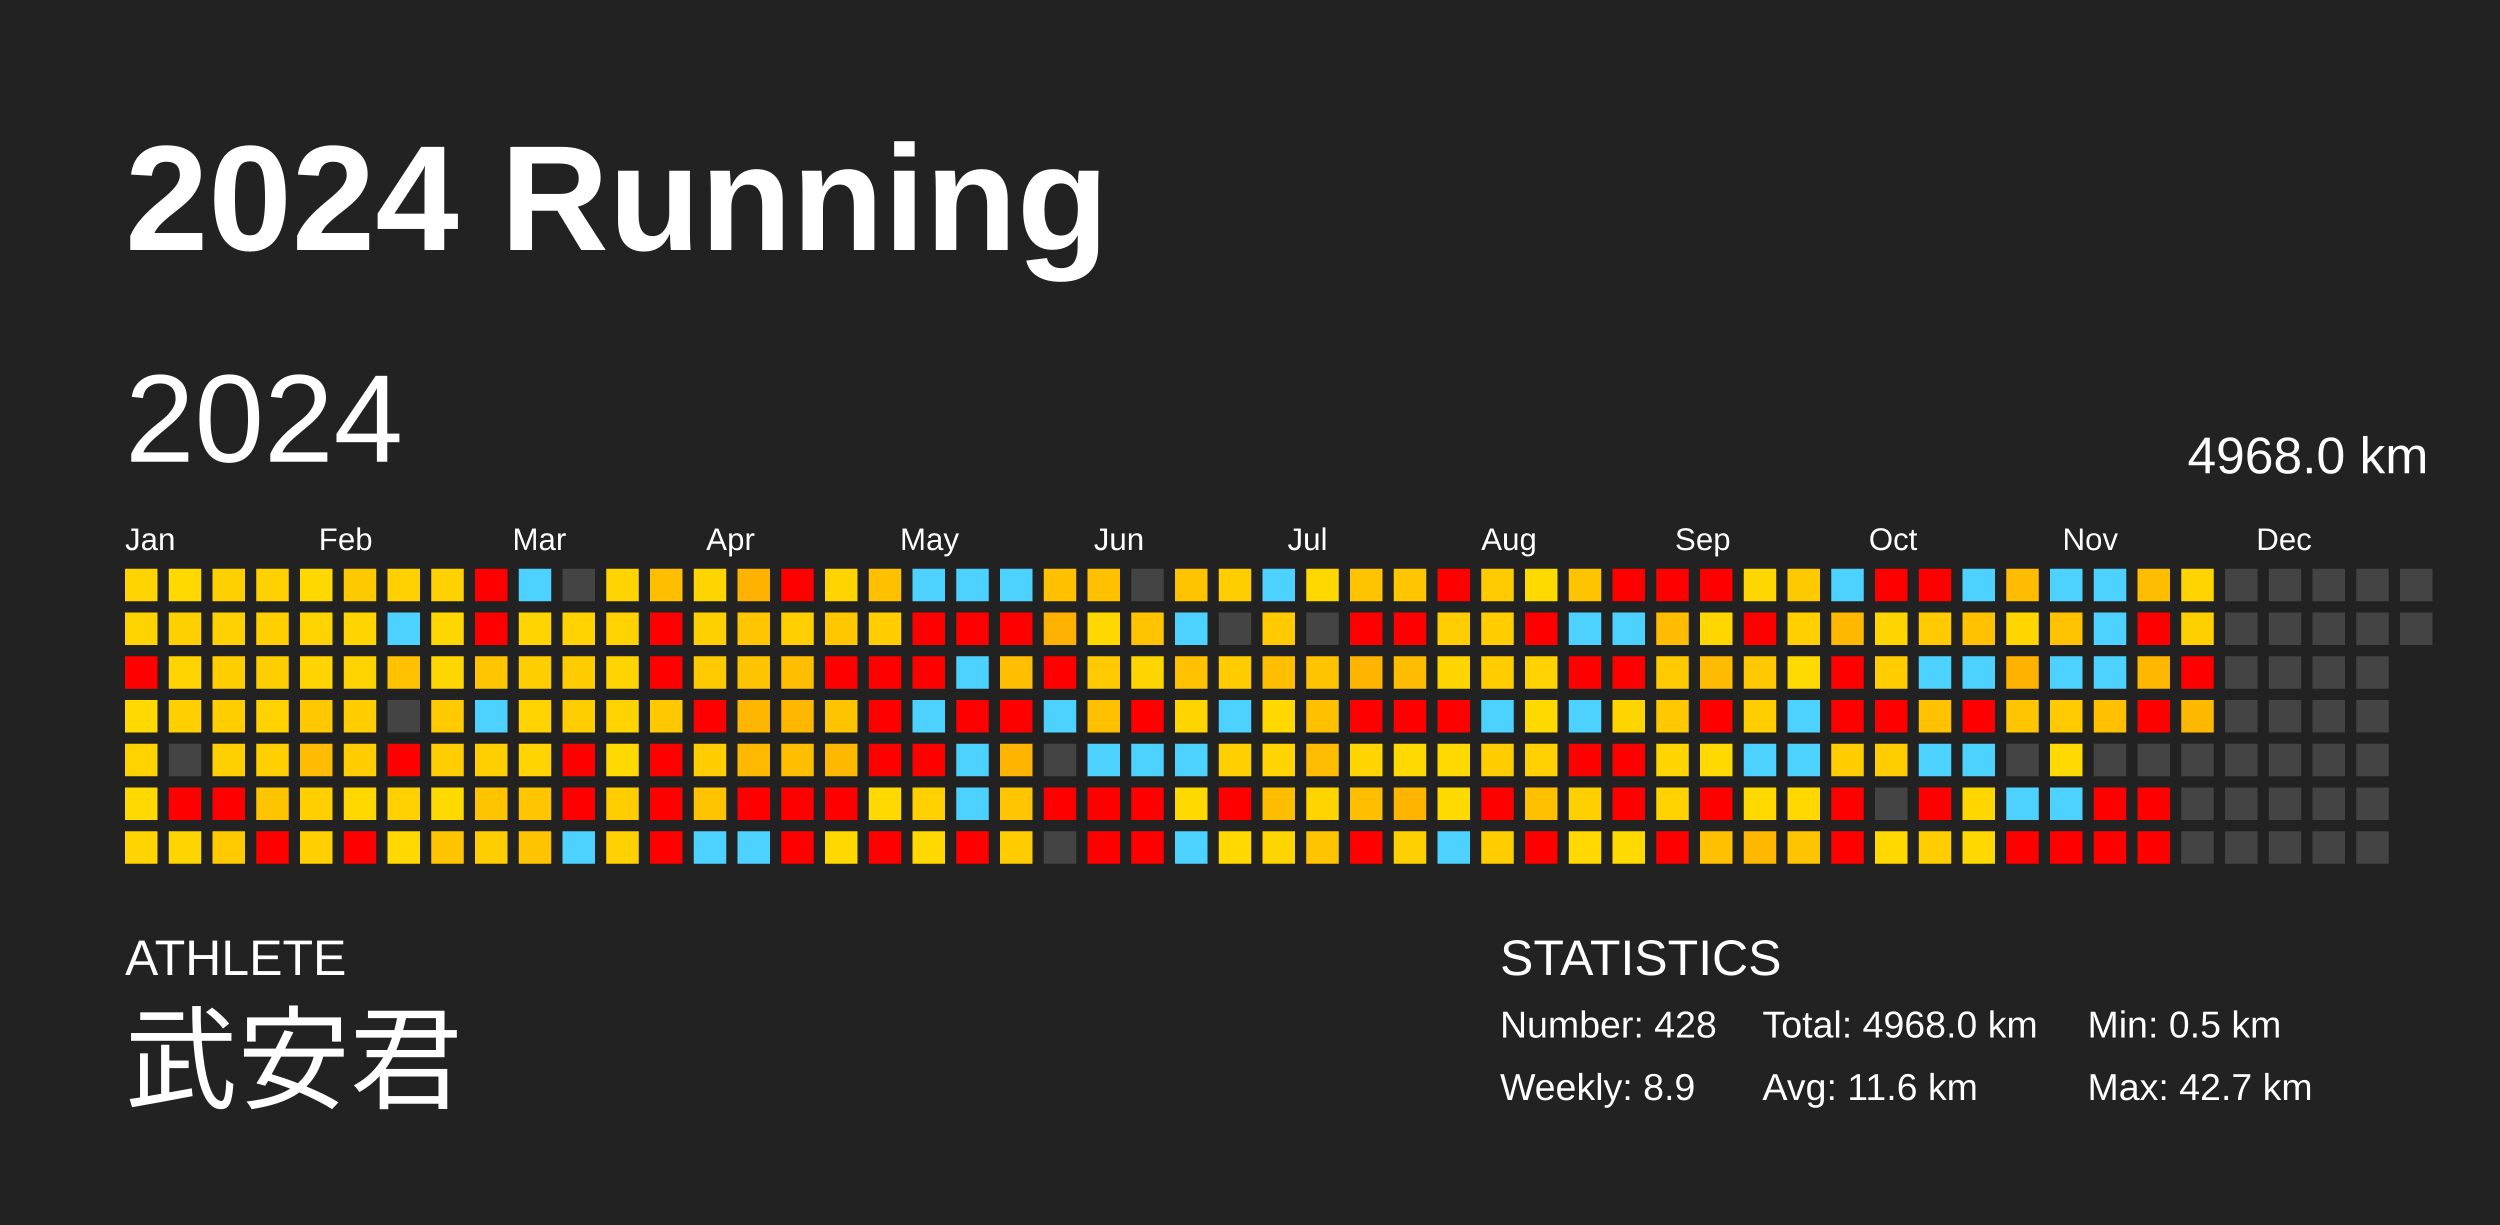
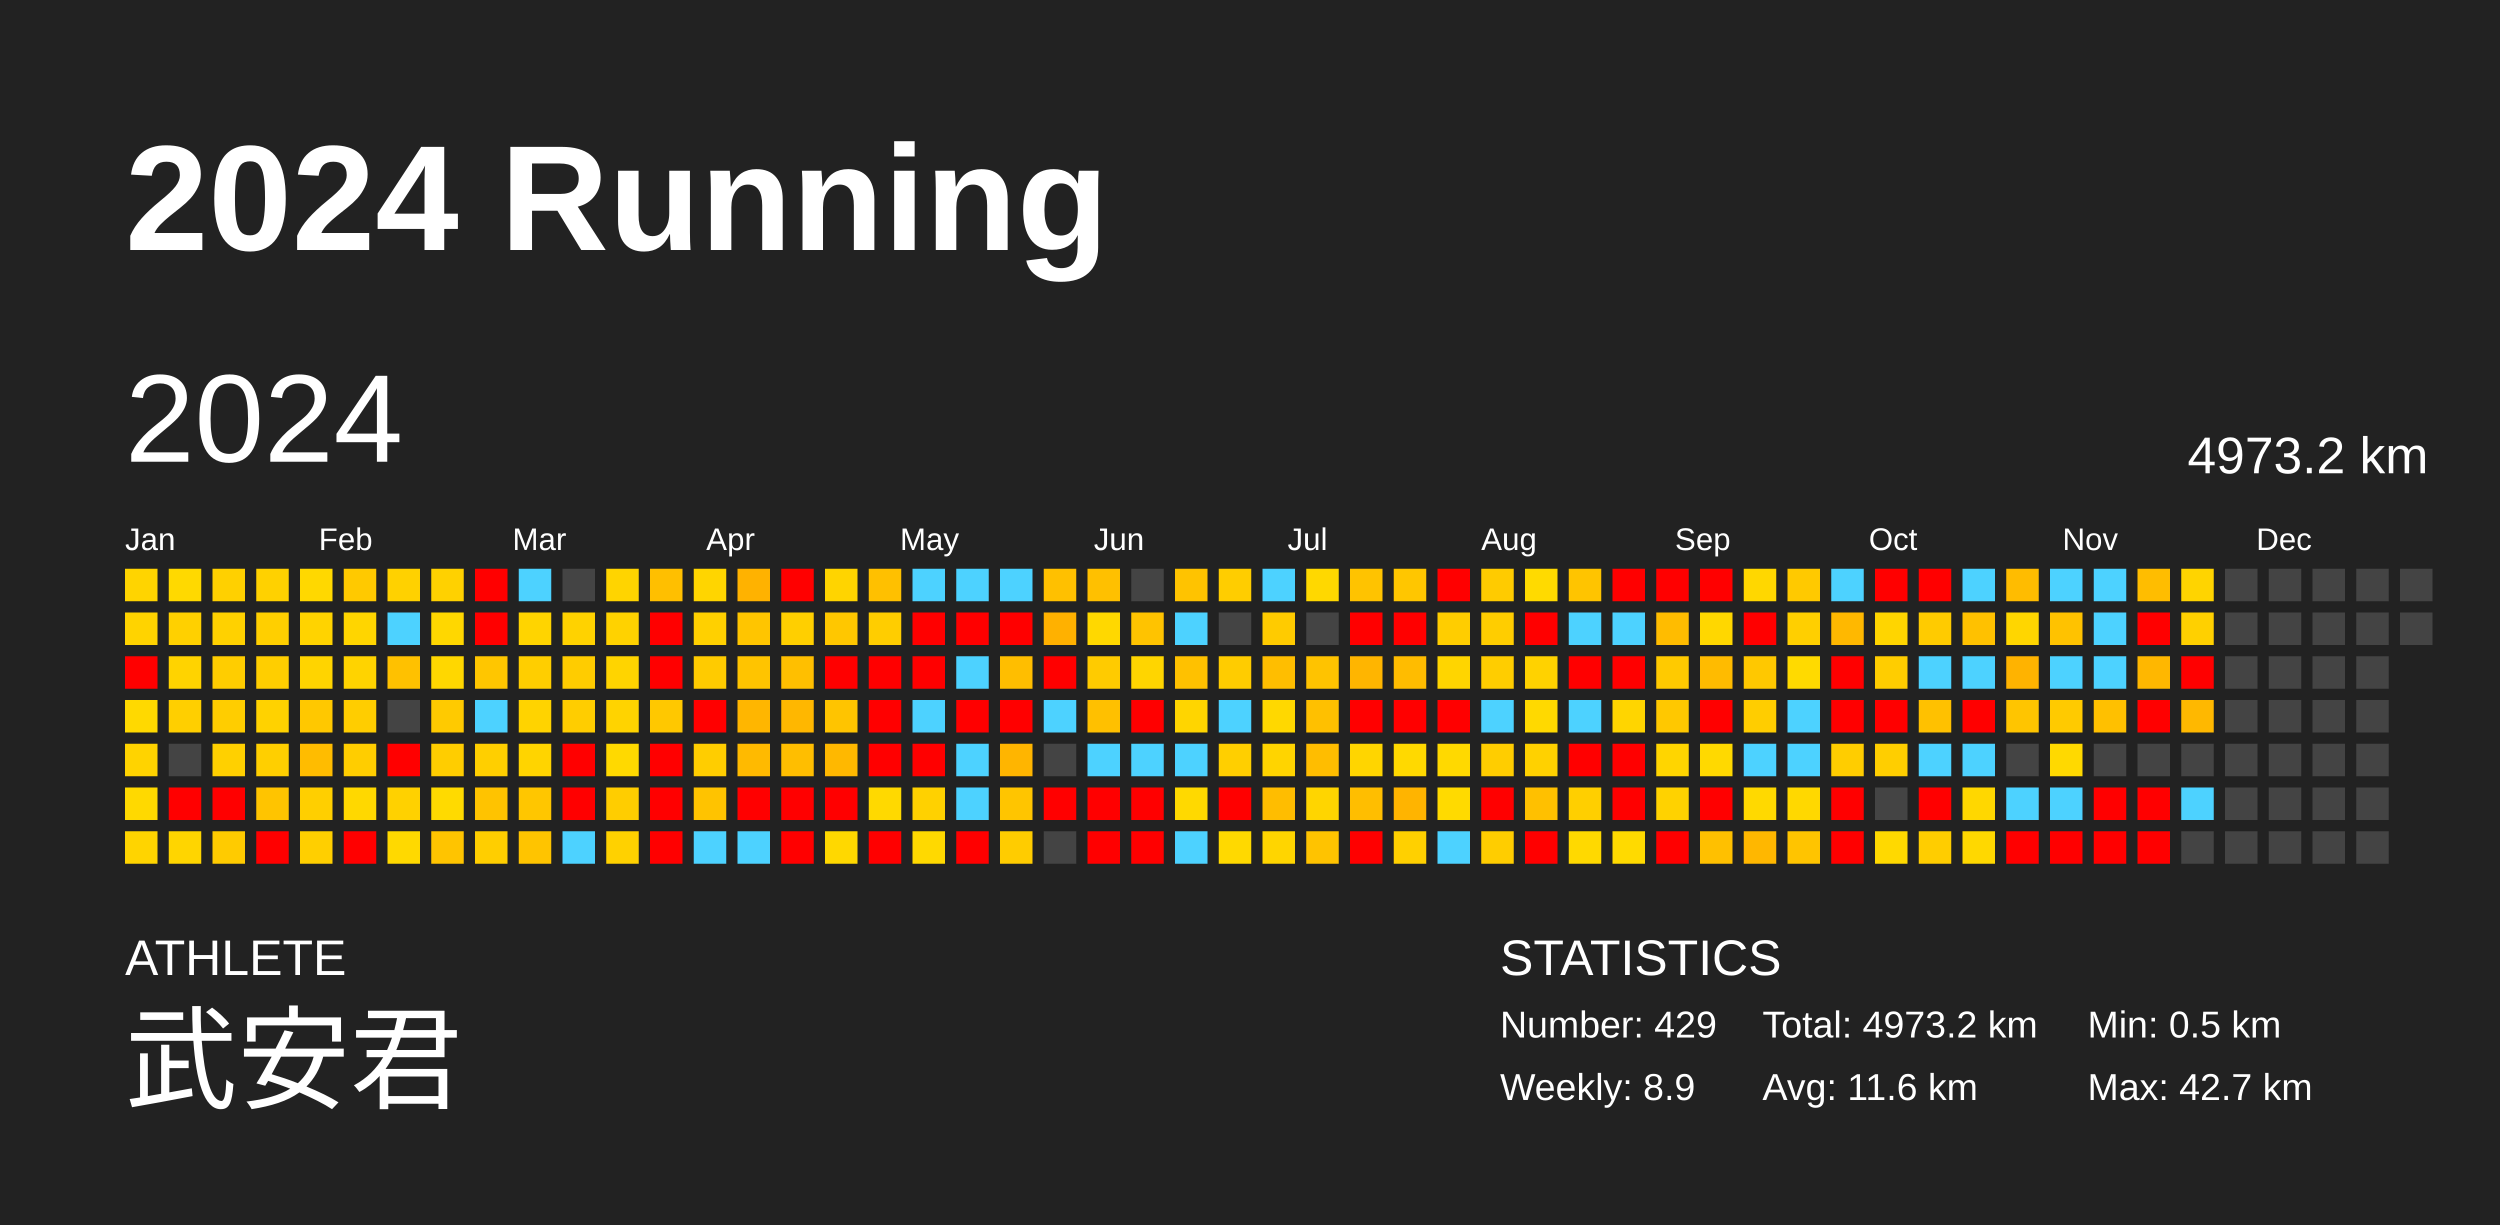
<svg xmlns="http://www.w3.org/2000/svg" baseProfile="full" height="98mm" version="1.1" viewBox="0,0,200,98" width="200mm">
  <defs />
  <rect fill="#222222" height="98" width="200" x="0" y="0" />
  <text fill="#FFFFFF" style="font-size:12px; font-family:Arial; font-weight:bold;" x="10" y="20">2024 Running</text>
  <text fill="#FFFFFF" style="font-size:4px; font-family:Arial" x="10" y="78">ATHLETE</text>
  <text fill="#FFFFFF" style="font-size:9px; font-family:Arial" x="10" y="88">武安君</text>
  <text fill="#FFFFFF" style="font-size:4px; font-family:Arial" x="120" y="78">STATISTICS</text>
-   <text fill="#FFFFFF" style="font-size:3px; font-family:Arial" x="120" y="83">Number: 428</text>
+   <text fill="#FFFFFF" style="font-size:3px; font-family:Arial" x="120" y="83">Number: 429</text>
  <text fill="#FFFFFF" style="font-size:3px; font-family:Arial" x="120" y="88">Weekly: 8.9</text>
-   <text fill="#FFFFFF" style="font-size:3px; font-family:Arial" x="141" y="83">Total: 4968.0 km</text>
+   <text fill="#FFFFFF" style="font-size:3px; font-family:Arial" x="141" y="83">Total: 4973.2 km</text>
  <text fill="#FFFFFF" style="font-size:3px; font-family:Arial" x="141" y="88">Avg: 11.6 km</text>
  <text fill="#FFFFFF" style="font-size:3px; font-family:Arial" x="167" y="83">Min: 0.5 km</text>
  <text fill="#FFFFFF" style="font-size:3px; font-family:Arial" x="167" y="88">Max: 42.7 km</text>
  <text dominant-baseline="hanging" fill="#FFFFFF" style="font-size:10.0px; font-family:Arial;" x="10" y="30">2024</text>
-   <text dominant-baseline="hanging" fill="#FFFFFF" style="font-size:4.125px; font-family:Arial;" x="175" y="35">4968.0 km</text>
+   <text dominant-baseline="hanging" fill="#FFFFFF" style="font-size:4.125px; font-family:Arial;" x="175" y="35">4973.2 km</text>
  <text fill="#FFFFFF" style="font-size:2.5px; font-family:Arial" x="10.0" y="44">Jan</text>
  <text fill="#FFFFFF" style="font-size:2.5px; font-family:Arial" x="25.5" y="44">Feb</text>
  <text fill="#FFFFFF" style="font-size:2.5px; font-family:Arial" x="41.0" y="44">Mar</text>
  <text fill="#FFFFFF" style="font-size:2.5px; font-family:Arial" x="56.5" y="44">Apr</text>
  <text fill="#FFFFFF" style="font-size:2.5px; font-family:Arial" x="72.0" y="44">May</text>
  <text fill="#FFFFFF" style="font-size:2.5px; font-family:Arial" x="87.5" y="44">Jun</text>
  <text fill="#FFFFFF" style="font-size:2.5px; font-family:Arial" x="103.0" y="44">Jul</text>
  <text fill="#FFFFFF" style="font-size:2.5px; font-family:Arial" x="118.5" y="44">Aug</text>
  <text fill="#FFFFFF" style="font-size:2.5px; font-family:Arial" x="134.0" y="44">Sep</text>
  <text fill="#FFFFFF" style="font-size:2.5px; font-family:Arial" x="149.5" y="44">Oct</text>
  <text fill="#FFFFFF" style="font-size:2.5px; font-family:Arial" x="165.0" y="44">Nov</text>
  <text fill="#FFFFFF" style="font-size:2.5px; font-family:Arial" x="180.5" y="44">Dec</text>
  <rect fill="#ffd400" height="2.6" width="2.6" x="10.0" y="45.5" />
  <rect fill="#ffd300" height="2.6" width="2.6" x="10.0" y="49.0" />
  <rect fill="red" height="2.6" width="2.6" x="10.0" y="52.5" />
  <rect fill="#ffd900" height="2.6" width="2.6" x="10.0" y="56.0" />
  <rect fill="#ffd300" height="2.6" width="2.6" x="10.0" y="59.5" />
  <rect fill="#ffd900" height="2.6" width="2.6" x="10.0" y="63.0" />
  <rect fill="#ffd400" height="2.6" width="2.6" x="10.0" y="66.5" />
  <rect fill="#ffd900" height="2.6" width="2.6" x="13.5" y="45.5" />
  <rect fill="#ffd000" height="2.6" width="2.6" x="13.5" y="49.0" />
  <rect fill="#ffd300" height="2.6" width="2.6" x="13.5" y="52.5" />
  <rect fill="#ffcf00" height="2.6" width="2.6" x="13.5" y="56.0" />
  <rect fill="#444444" height="2.6" width="2.6" x="13.5" y="59.5" />
  <rect fill="red" height="2.6" width="2.6" x="13.5" y="63.0" />
  <rect fill="#ffd500" height="2.6" width="2.6" x="13.5" y="66.5" />
  <rect fill="#ffd000" height="2.6" width="2.6" x="17.0" y="45.5" />
  <rect fill="#ffd100" height="2.6" width="2.6" x="17.0" y="49.0" />
  <rect fill="#ffcd00" height="2.6" width="2.6" x="17.0" y="52.5" />
  <rect fill="#ffcd00" height="2.6" width="2.6" x="17.0" y="56.0" />
  <rect fill="#ffd000" height="2.6" width="2.6" x="17.0" y="59.5" />
  <rect fill="red" height="2.6" width="2.6" x="17.0" y="63.0" />
  <rect fill="#ffcb00" height="2.6" width="2.6" x="17.0" y="66.5" />
  <rect fill="#ffd100" height="2.6" width="2.6" x="20.5" y="45.5" />
  <rect fill="#ffcf00" height="2.6" width="2.6" x="20.5" y="49.0" />
  <rect fill="#ffce00" height="2.6" width="2.6" x="20.5" y="52.5" />
  <rect fill="#ffd200" height="2.6" width="2.6" x="20.5" y="56.0" />
  <rect fill="#ffcf00" height="2.6" width="2.6" x="20.5" y="59.5" />
  <rect fill="#ffc400" height="2.6" width="2.6" x="20.5" y="63.0" />
  <rect fill="red" height="2.6" width="2.6" x="20.5" y="66.5" />
  <rect fill="#ffd800" height="2.6" width="2.6" x="24.0" y="45.5" />
  <rect fill="#ffd300" height="2.6" width="2.6" x="24.0" y="49.0" />
  <rect fill="#ffd400" height="2.6" width="2.6" x="24.0" y="52.5" />
  <rect fill="#ffc800" height="2.6" width="2.6" x="24.0" y="56.0" />
  <rect fill="#ffbc00" height="2.6" width="2.6" x="24.0" y="59.5" />
  <rect fill="#ffcf00" height="2.6" width="2.6" x="24.0" y="63.0" />
  <rect fill="#ffcf00" height="2.6" width="2.6" x="24.0" y="66.5" />
  <rect fill="#ffc900" height="2.6" width="2.6" x="27.5" y="45.5" />
  <rect fill="#ffd500" height="2.6" width="2.6" x="27.5" y="49.0" />
  <rect fill="#ffd300" height="2.6" width="2.6" x="27.5" y="52.5" />
  <rect fill="#ffcd00" height="2.6" width="2.6" x="27.5" y="56.0" />
  <rect fill="#ffcd00" height="2.6" width="2.6" x="27.5" y="59.5" />
  <rect fill="#ffd800" height="2.6" width="2.6" x="27.5" y="63.0" />
  <rect fill="red" height="2.6" width="2.6" x="27.5" y="66.5" />
  <rect fill="#ffd100" height="2.6" width="2.6" x="31.0" y="45.5" />
  <rect fill="#4dd2ff" height="2.6" width="2.6" x="31.0" y="49.0" />
  <rect fill="#ffc100" height="2.6" width="2.6" x="31.0" y="52.5" />
  <rect fill="#444444" height="2.6" width="2.6" x="31.0" y="56.0" />
  <rect fill="red" height="2.6" width="2.6" x="31.0" y="59.5" />
  <rect fill="#ffd100" height="2.6" width="2.6" x="31.0" y="63.0" />
  <rect fill="#ffd900" height="2.6" width="2.6" x="31.0" y="66.5" />
  <rect fill="#ffd100" height="2.6" width="2.6" x="34.5" y="45.5" />
  <rect fill="#ffd700" height="2.6" width="2.6" x="34.5" y="49.0" />
  <rect fill="#ffd700" height="2.6" width="2.6" x="34.5" y="52.5" />
  <rect fill="#ffca00" height="2.6" width="2.6" x="34.5" y="56.0" />
  <rect fill="#ffcd00" height="2.6" width="2.6" x="34.5" y="59.5" />
  <rect fill="#ffda00" height="2.6" width="2.6" x="34.5" y="63.0" />
  <rect fill="#ffc400" height="2.6" width="2.6" x="34.5" y="66.5" />
  <rect fill="red" height="2.6" width="2.6" x="38.0" y="45.5" />
  <rect fill="red" height="2.6" width="2.6" x="38.0" y="49.0" />
  <rect fill="#ffc600" height="2.6" width="2.6" x="38.0" y="52.5" />
  <rect fill="#4dd2ff" height="2.6" width="2.6" x="38.0" y="56.0" />
  <rect fill="#ffcf00" height="2.6" width="2.6" x="38.0" y="59.5" />
  <rect fill="#ffc300" height="2.6" width="2.6" x="38.0" y="63.0" />
  <rect fill="#ffce00" height="2.6" width="2.6" x="38.0" y="66.5" />
  <rect fill="#4dd2ff" height="2.6" width="2.6" x="41.5" y="45.5" />
  <rect fill="#ffd400" height="2.6" width="2.6" x="41.5" y="49.0" />
  <rect fill="#ffce00" height="2.6" width="2.6" x="41.5" y="52.5" />
  <rect fill="#ffd300" height="2.6" width="2.6" x="41.5" y="56.0" />
  <rect fill="#ffd400" height="2.6" width="2.6" x="41.5" y="59.5" />
  <rect fill="#ffc600" height="2.6" width="2.6" x="41.5" y="63.0" />
  <rect fill="#ffc400" height="2.6" width="2.6" x="41.5" y="66.5" />
  <rect fill="#444444" height="2.6" width="2.6" x="45.0" y="45.5" />
  <rect fill="#ffd200" height="2.6" width="2.6" x="45.0" y="49.0" />
  <rect fill="#ffcc00" height="2.6" width="2.6" x="45.0" y="52.5" />
  <rect fill="#ffcd00" height="2.6" width="2.6" x="45.0" y="56.0" />
  <rect fill="red" height="2.6" width="2.6" x="45.0" y="59.5" />
  <rect fill="red" height="2.6" width="2.6" x="45.0" y="63.0" />
  <rect fill="#4dd2ff" height="2.6" width="2.6" x="45.0" y="66.5" />
  <rect fill="#ffd400" height="2.6" width="2.6" x="48.5" y="45.5" />
  <rect fill="#ffd200" height="2.6" width="2.6" x="48.5" y="49.0" />
  <rect fill="#ffd400" height="2.6" width="2.6" x="48.5" y="52.5" />
  <rect fill="#ffd300" height="2.6" width="2.6" x="48.5" y="56.0" />
  <rect fill="#ffd900" height="2.6" width="2.6" x="48.5" y="59.5" />
  <rect fill="#ffcd00" height="2.6" width="2.6" x="48.5" y="63.0" />
  <rect fill="#ffd100" height="2.6" width="2.6" x="48.5" y="66.5" />
  <rect fill="#ffbf00" height="2.6" width="2.6" x="52.0" y="45.5" />
  <rect fill="red" height="2.6" width="2.6" x="52.0" y="49.0" />
  <rect fill="red" height="2.6" width="2.6" x="52.0" y="52.5" />
  <rect fill="#ffc800" height="2.6" width="2.6" x="52.0" y="56.0" />
  <rect fill="red" height="2.6" width="2.6" x="52.0" y="59.5" />
  <rect fill="red" height="2.6" width="2.6" x="52.0" y="63.0" />
  <rect fill="red" height="2.6" width="2.6" x="52.0" y="66.5" />
  <rect fill="#ffd500" height="2.6" width="2.6" x="55.5" y="45.5" />
  <rect fill="#ffd000" height="2.6" width="2.6" x="55.5" y="49.0" />
  <rect fill="#ffcb00" height="2.6" width="2.6" x="55.5" y="52.5" />
  <rect fill="red" height="2.6" width="2.6" x="55.5" y="56.0" />
  <rect fill="#ffcd00" height="2.6" width="2.6" x="55.5" y="59.5" />
  <rect fill="#ffc300" height="2.6" width="2.6" x="55.5" y="63.0" />
  <rect fill="#4dd2ff" height="2.6" width="2.6" x="55.5" y="66.5" />
  <rect fill="#ffb200" height="2.6" width="2.6" x="59.0" y="45.5" />
  <rect fill="#ffc500" height="2.6" width="2.6" x="59.0" y="49.0" />
  <rect fill="#ffc400" height="2.6" width="2.6" x="59.0" y="52.5" />
  <rect fill="#ffb600" height="2.6" width="2.6" x="59.0" y="56.0" />
  <rect fill="#ffba00" height="2.6" width="2.6" x="59.0" y="59.5" />
  <rect fill="red" height="2.6" width="2.6" x="59.0" y="63.0" />
  <rect fill="#4dd2ff" height="2.6" width="2.6" x="59.0" y="66.5" />
  <rect fill="red" height="2.6" width="2.6" x="62.5" y="45.5" />
  <rect fill="#ffcf00" height="2.6" width="2.6" x="62.5" y="49.0" />
  <rect fill="#ffbf00" height="2.6" width="2.6" x="62.5" y="52.5" />
  <rect fill="#ffb700" height="2.6" width="2.6" x="62.5" y="56.0" />
  <rect fill="#ffbe00" height="2.6" width="2.6" x="62.5" y="59.5" />
  <rect fill="red" height="2.6" width="2.6" x="62.5" y="63.0" />
  <rect fill="red" height="2.6" width="2.6" x="62.5" y="66.5" />
  <rect fill="#ffd400" height="2.6" width="2.6" x="66.0" y="45.5" />
  <rect fill="#ffc700" height="2.6" width="2.6" x="66.0" y="49.0" />
  <rect fill="red" height="2.6" width="2.6" x="66.0" y="52.5" />
  <rect fill="#ffc400" height="2.6" width="2.6" x="66.0" y="56.0" />
  <rect fill="#ffb800" height="2.6" width="2.6" x="66.0" y="59.5" />
  <rect fill="red" height="2.6" width="2.6" x="66.0" y="63.0" />
  <rect fill="#ffd800" height="2.6" width="2.6" x="66.0" y="66.5" />
  <rect fill="#ffc000" height="2.6" width="2.6" x="69.5" y="45.5" />
  <rect fill="#ffcd00" height="2.6" width="2.6" x="69.5" y="49.0" />
  <rect fill="red" height="2.6" width="2.6" x="69.5" y="52.5" />
  <rect fill="red" height="2.6" width="2.6" x="69.5" y="56.0" />
  <rect fill="red" height="2.6" width="2.6" x="69.5" y="59.5" />
  <rect fill="#ffd900" height="2.6" width="2.6" x="69.5" y="63.0" />
  <rect fill="red" height="2.6" width="2.6" x="69.5" y="66.5" />
  <rect fill="#4dd2ff" height="2.6" width="2.6" x="73.0" y="45.5" />
  <rect fill="red" height="2.6" width="2.6" x="73.0" y="49.0" />
  <rect fill="red" height="2.6" width="2.6" x="73.0" y="52.5" />
  <rect fill="#4dd2ff" height="2.6" width="2.6" x="73.0" y="56.0" />
  <rect fill="red" height="2.6" width="2.6" x="73.0" y="59.5" />
  <rect fill="#ffd100" height="2.6" width="2.6" x="73.0" y="63.0" />
  <rect fill="#ffd900" height="2.6" width="2.6" x="73.0" y="66.5" />
  <rect fill="#4dd2ff" height="2.6" width="2.6" x="76.5" y="45.5" />
  <rect fill="red" height="2.6" width="2.6" x="76.5" y="49.0" />
  <rect fill="#4dd2ff" height="2.6" width="2.6" x="76.5" y="52.5" />
  <rect fill="red" height="2.6" width="2.6" x="76.5" y="56.0" />
  <rect fill="#4dd2ff" height="2.6" width="2.6" x="76.5" y="59.5" />
  <rect fill="#4dd2ff" height="2.6" width="2.6" x="76.5" y="63.0" />
  <rect fill="red" height="2.6" width="2.6" x="76.5" y="66.5" />
  <rect fill="#4dd2ff" height="2.6" width="2.6" x="80.0" y="45.5" />
  <rect fill="red" height="2.6" width="2.6" x="80.0" y="49.0" />
  <rect fill="#ffbe00" height="2.6" width="2.6" x="80.0" y="52.5" />
  <rect fill="red" height="2.6" width="2.6" x="80.0" y="56.0" />
  <rect fill="#ffb500" height="2.6" width="2.6" x="80.0" y="59.5" />
  <rect fill="#ffc500" height="2.6" width="2.6" x="80.0" y="63.0" />
  <rect fill="#ffcc00" height="2.6" width="2.6" x="80.0" y="66.5" />
  <rect fill="#ffc000" height="2.6" width="2.6" x="83.5" y="45.5" />
  <rect fill="#ffb100" height="2.6" width="2.6" x="83.5" y="49.0" />
  <rect fill="red" height="2.6" width="2.6" x="83.5" y="52.5" />
  <rect fill="#4dd2ff" height="2.6" width="2.6" x="83.5" y="56.0" />
  <rect fill="#444444" height="2.6" width="2.6" x="83.5" y="59.5" />
  <rect fill="red" height="2.6" width="2.6" x="83.5" y="63.0" />
  <rect fill="#444444" height="2.6" width="2.6" x="83.5" y="66.5" />
  <rect fill="#ffc000" height="2.6" width="2.6" x="87.0" y="45.5" />
  <rect fill="#ffd800" height="2.6" width="2.6" x="87.0" y="49.0" />
  <rect fill="#ffcb00" height="2.6" width="2.6" x="87.0" y="52.5" />
  <rect fill="#ffc000" height="2.6" width="2.6" x="87.0" y="56.0" />
  <rect fill="#4dd2ff" height="2.6" width="2.6" x="87.0" y="59.5" />
  <rect fill="red" height="2.6" width="2.6" x="87.0" y="63.0" />
  <rect fill="red" height="2.6" width="2.6" x="87.0" y="66.5" />
  <rect fill="#444444" height="2.6" width="2.6" x="90.5" y="45.5" />
  <rect fill="#ffc300" height="2.6" width="2.6" x="90.5" y="49.0" />
  <rect fill="#ffd500" height="2.6" width="2.6" x="90.5" y="52.5" />
  <rect fill="red" height="2.6" width="2.6" x="90.5" y="56.0" />
  <rect fill="#4dd2ff" height="2.6" width="2.6" x="90.5" y="59.5" />
  <rect fill="red" height="2.6" width="2.6" x="90.5" y="63.0" />
  <rect fill="red" height="2.6" width="2.6" x="90.5" y="66.5" />
  <rect fill="#ffc300" height="2.6" width="2.6" x="94.0" y="45.5" />
  <rect fill="#4dd2ff" height="2.6" width="2.6" x="94.0" y="49.0" />
  <rect fill="#ffc100" height="2.6" width="2.6" x="94.0" y="52.5" />
  <rect fill="#ffd500" height="2.6" width="2.6" x="94.0" y="56.0" />
  <rect fill="#4dd2ff" height="2.6" width="2.6" x="94.0" y="59.5" />
  <rect fill="#ffd900" height="2.6" width="2.6" x="94.0" y="63.0" />
  <rect fill="#4dd2ff" height="2.6" width="2.6" x="94.0" y="66.5" />
  <rect fill="#ffcd00" height="2.6" width="2.6" x="97.5" y="45.5" />
  <rect fill="#444444" height="2.6" width="2.6" x="97.5" y="49.0" />
  <rect fill="#ffcc00" height="2.6" width="2.6" x="97.5" y="52.5" />
  <rect fill="#4dd2ff" height="2.6" width="2.6" x="97.5" y="56.0" />
  <rect fill="#ffcf00" height="2.6" width="2.6" x="97.5" y="59.5" />
  <rect fill="red" height="2.6" width="2.6" x="97.5" y="63.0" />
  <rect fill="#ffd900" height="2.6" width="2.6" x="97.5" y="66.5" />
  <rect fill="#4dd2ff" height="2.6" width="2.6" x="101.0" y="45.5" />
  <rect fill="#ffcb00" height="2.6" width="2.6" x="101.0" y="49.0" />
  <rect fill="#ffbe00" height="2.6" width="2.6" x="101.0" y="52.5" />
  <rect fill="#ffd800" height="2.6" width="2.6" x="101.0" y="56.0" />
  <rect fill="#ffd400" height="2.6" width="2.6" x="101.0" y="59.5" />
  <rect fill="#ffbd00" height="2.6" width="2.6" x="101.0" y="63.0" />
  <rect fill="#ffd500" height="2.6" width="2.6" x="101.0" y="66.5" />
  <rect fill="#ffd800" height="2.6" width="2.6" x="104.5" y="45.5" />
  <rect fill="#444444" height="2.6" width="2.6" x="104.5" y="49.0" />
  <rect fill="#ffc300" height="2.6" width="2.6" x="104.5" y="52.5" />
  <rect fill="#ffc000" height="2.6" width="2.6" x="104.5" y="56.0" />
  <rect fill="#ffbd00" height="2.6" width="2.6" x="104.5" y="59.5" />
  <rect fill="#ffd500" height="2.6" width="2.6" x="104.5" y="63.0" />
  <rect fill="#ffc300" height="2.6" width="2.6" x="104.5" y="66.5" />
  <rect fill="#ffc300" height="2.6" width="2.6" x="108.0" y="45.5" />
  <rect fill="red" height="2.6" width="2.6" x="108.0" y="49.0" />
  <rect fill="#ffb500" height="2.6" width="2.6" x="108.0" y="52.5" />
  <rect fill="red" height="2.6" width="2.6" x="108.0" y="56.0" />
  <rect fill="#ffd500" height="2.6" width="2.6" x="108.0" y="59.5" />
  <rect fill="#ffbe00" height="2.6" width="2.6" x="108.0" y="63.0" />
  <rect fill="red" height="2.6" width="2.6" x="108.0" y="66.5" />
  <rect fill="#ffc600" height="2.6" width="2.6" x="111.5" y="45.5" />
  <rect fill="red" height="2.6" width="2.6" x="111.5" y="49.0" />
  <rect fill="#ffbc00" height="2.6" width="2.6" x="111.5" y="52.5" />
  <rect fill="red" height="2.6" width="2.6" x="111.5" y="56.0" />
  <rect fill="#ffd900" height="2.6" width="2.6" x="111.5" y="59.5" />
  <rect fill="#ffb400" height="2.6" width="2.6" x="111.5" y="63.0" />
  <rect fill="#ffd000" height="2.6" width="2.6" x="111.5" y="66.5" />
  <rect fill="red" height="2.6" width="2.6" x="115.0" y="45.5" />
  <rect fill="#ffcd00" height="2.6" width="2.6" x="115.0" y="49.0" />
  <rect fill="#ffd500" height="2.6" width="2.6" x="115.0" y="52.5" />
  <rect fill="red" height="2.6" width="2.6" x="115.0" y="56.0" />
  <rect fill="#ffd900" height="2.6" width="2.6" x="115.0" y="59.5" />
  <rect fill="#ffda00" height="2.6" width="2.6" x="115.0" y="63.0" />
  <rect fill="#4dd2ff" height="2.6" width="2.6" x="115.0" y="66.5" />
  <rect fill="#ffcb00" height="2.6" width="2.6" x="118.5" y="45.5" />
  <rect fill="#ffcd00" height="2.6" width="2.6" x="118.5" y="49.0" />
  <rect fill="#ffcd00" height="2.6" width="2.6" x="118.5" y="52.5" />
  <rect fill="#4dd2ff" height="2.6" width="2.6" x="118.5" y="56.0" />
  <rect fill="#ffcd00" height="2.6" width="2.6" x="118.5" y="59.5" />
  <rect fill="red" height="2.6" width="2.6" x="118.5" y="63.0" />
  <rect fill="#ffcd00" height="2.6" width="2.6" x="118.5" y="66.5" />
  <rect fill="#ffda00" height="2.6" width="2.6" x="122.0" y="45.5" />
  <rect fill="red" height="2.6" width="2.6" x="122.0" y="49.0" />
  <rect fill="#ffd200" height="2.6" width="2.6" x="122.0" y="52.5" />
  <rect fill="#ffd900" height="2.6" width="2.6" x="122.0" y="56.0" />
  <rect fill="#ffd100" height="2.6" width="2.6" x="122.0" y="59.5" />
  <rect fill="#ffc000" height="2.6" width="2.6" x="122.0" y="63.0" />
  <rect fill="red" height="2.6" width="2.6" x="122.0" y="66.5" />
  <rect fill="#ffc400" height="2.6" width="2.6" x="125.5" y="45.5" />
  <rect fill="#4dd2ff" height="2.6" width="2.6" x="125.5" y="49.0" />
  <rect fill="red" height="2.6" width="2.6" x="125.5" y="52.5" />
  <rect fill="#4dd2ff" height="2.6" width="2.6" x="125.5" y="56.0" />
  <rect fill="red" height="2.6" width="2.6" x="125.5" y="59.5" />
  <rect fill="#ffcf00" height="2.6" width="2.6" x="125.5" y="63.0" />
  <rect fill="#ffd900" height="2.6" width="2.6" x="125.5" y="66.5" />
  <rect fill="red" height="2.6" width="2.6" x="129.0" y="45.5" />
  <rect fill="#4dd2ff" height="2.6" width="2.6" x="129.0" y="49.0" />
  <rect fill="red" height="2.6" width="2.6" x="129.0" y="52.5" />
  <rect fill="#ffd500" height="2.6" width="2.6" x="129.0" y="56.0" />
  <rect fill="red" height="2.6" width="2.6" x="129.0" y="59.5" />
  <rect fill="red" height="2.6" width="2.6" x="129.0" y="63.0" />
  <rect fill="#ffda00" height="2.6" width="2.6" x="129.0" y="66.5" />
  <rect fill="red" height="2.6" width="2.6" x="132.5" y="45.5" />
  <rect fill="#ffbc00" height="2.6" width="2.6" x="132.5" y="49.0" />
  <rect fill="#ffca00" height="2.6" width="2.6" x="132.5" y="52.5" />
  <rect fill="#ffc800" height="2.6" width="2.6" x="132.5" y="56.0" />
  <rect fill="#ffd500" height="2.6" width="2.6" x="132.5" y="59.5" />
  <rect fill="#ffd200" height="2.6" width="2.6" x="132.5" y="63.0" />
  <rect fill="red" height="2.6" width="2.6" x="132.5" y="66.5" />
  <rect fill="red" height="2.6" width="2.6" x="136.0" y="45.5" />
  <rect fill="#ffd700" height="2.6" width="2.6" x="136.0" y="49.0" />
  <rect fill="#ffbb00" height="2.6" width="2.6" x="136.0" y="52.5" />
  <rect fill="red" height="2.6" width="2.6" x="136.0" y="56.0" />
  <rect fill="#ffd900" height="2.6" width="2.6" x="136.0" y="59.5" />
  <rect fill="red" height="2.6" width="2.6" x="136.0" y="63.0" />
  <rect fill="#ffc000" height="2.6" width="2.6" x="136.0" y="66.5" />
  <rect fill="#ffd700" height="2.6" width="2.6" x="139.5" y="45.5" />
  <rect fill="red" height="2.6" width="2.6" x="139.5" y="49.0" />
  <rect fill="#ffc800" height="2.6" width="2.6" x="139.5" y="52.5" />
  <rect fill="#ffcd00" height="2.6" width="2.6" x="139.5" y="56.0" />
  <rect fill="#4dd2ff" height="2.6" width="2.6" x="139.5" y="59.5" />
  <rect fill="#ffd900" height="2.6" width="2.6" x="139.5" y="63.0" />
  <rect fill="#ffb700" height="2.6" width="2.6" x="139.5" y="66.5" />
  <rect fill="#ffc900" height="2.6" width="2.6" x="143.0" y="45.5" />
  <rect fill="#ffcf00" height="2.6" width="2.6" x="143.0" y="49.0" />
  <rect fill="#ffda00" height="2.6" width="2.6" x="143.0" y="52.5" />
  <rect fill="#4dd2ff" height="2.6" width="2.6" x="143.0" y="56.0" />
  <rect fill="#4dd2ff" height="2.6" width="2.6" x="143.0" y="59.5" />
  <rect fill="#ffd800" height="2.6" width="2.6" x="143.0" y="63.0" />
  <rect fill="#ffc400" height="2.6" width="2.6" x="143.0" y="66.5" />
  <rect fill="#4dd2ff" height="2.6" width="2.6" x="146.5" y="45.5" />
  <rect fill="#ffb800" height="2.6" width="2.6" x="146.5" y="49.0" />
  <rect fill="red" height="2.6" width="2.6" x="146.5" y="52.5" />
  <rect fill="red" height="2.6" width="2.6" x="146.5" y="56.0" />
  <rect fill="#ffcd00" height="2.6" width="2.6" x="146.5" y="59.5" />
  <rect fill="red" height="2.6" width="2.6" x="146.5" y="63.0" />
  <rect fill="red" height="2.6" width="2.6" x="146.5" y="66.5" />
  <rect fill="red" height="2.6" width="2.6" x="150.0" y="45.5" />
  <rect fill="#ffd500" height="2.6" width="2.6" x="150.0" y="49.0" />
  <rect fill="#ffcd00" height="2.6" width="2.6" x="150.0" y="52.5" />
  <rect fill="red" height="2.6" width="2.6" x="150.0" y="56.0" />
  <rect fill="#ffce00" height="2.6" width="2.6" x="150.0" y="59.5" />
  <rect fill="#444444" height="2.6" width="2.6" x="150.0" y="63.0" />
  <rect fill="#ffd900" height="2.6" width="2.6" x="150.0" y="66.5" />
  <rect fill="red" height="2.6" width="2.6" x="153.5" y="45.5" />
  <rect fill="#ffcb00" height="2.6" width="2.6" x="153.5" y="49.0" />
  <rect fill="#4dd2ff" height="2.6" width="2.6" x="153.5" y="52.5" />
  <rect fill="#ffc100" height="2.6" width="2.6" x="153.5" y="56.0" />
  <rect fill="#4dd2ff" height="2.6" width="2.6" x="153.5" y="59.5" />
  <rect fill="red" height="2.6" width="2.6" x="153.5" y="63.0" />
  <rect fill="#ffcd00" height="2.6" width="2.6" x="153.5" y="66.5" />
  <rect fill="#4dd2ff" height="2.6" width="2.6" x="157.0" y="45.5" />
  <rect fill="#ffc100" height="2.6" width="2.6" x="157.0" y="49.0" />
  <rect fill="#4dd2ff" height="2.6" width="2.6" x="157.0" y="52.5" />
  <rect fill="red" height="2.6" width="2.6" x="157.0" y="56.0" />
  <rect fill="#4dd2ff" height="2.6" width="2.6" x="157.0" y="59.5" />
  <rect fill="#ffd700" height="2.6" width="2.6" x="157.0" y="63.0" />
  <rect fill="#ffd800" height="2.6" width="2.6" x="157.0" y="66.5" />
  <rect fill="#ffbc00" height="2.6" width="2.6" x="160.5" y="45.5" />
  <rect fill="#ffd600" height="2.6" width="2.6" x="160.5" y="49.0" />
  <rect fill="#ffb300" height="2.6" width="2.6" x="160.5" y="52.5" />
  <rect fill="#ffc500" height="2.6" width="2.6" x="160.5" y="56.0" />
  <rect fill="#444444" height="2.6" width="2.6" x="160.5" y="59.5" />
  <rect fill="#4dd2ff" height="2.6" width="2.6" x="160.5" y="63.0" />
  <rect fill="red" height="2.6" width="2.6" x="160.5" y="66.5" />
  <rect fill="#4dd2ff" height="2.6" width="2.6" x="164.0" y="45.5" />
  <rect fill="#ffc200" height="2.6" width="2.6" x="164.0" y="49.0" />
  <rect fill="#4dd2ff" height="2.6" width="2.6" x="164.0" y="52.5" />
  <rect fill="#ffca00" height="2.6" width="2.6" x="164.0" y="56.0" />
  <rect fill="#ffd900" height="2.6" width="2.6" x="164.0" y="59.5" />
  <rect fill="#4dd2ff" height="2.6" width="2.6" x="164.0" y="63.0" />
  <rect fill="red" height="2.6" width="2.6" x="164.0" y="66.5" />
  <rect fill="#4dd2ff" height="2.6" width="2.6" x="167.5" y="45.5" />
  <rect fill="#4dd2ff" height="2.6" width="2.6" x="167.5" y="49.0" />
  <rect fill="#4dd2ff" height="2.6" width="2.6" x="167.5" y="52.5" />
  <rect fill="#ffc000" height="2.6" width="2.6" x="167.5" y="56.0" />
  <rect fill="#444444" height="2.6" width="2.6" x="167.5" y="59.5" />
  <rect fill="red" height="2.6" width="2.6" x="167.5" y="63.0" />
  <rect fill="red" height="2.6" width="2.6" x="167.5" y="66.5" />
  <rect fill="#ffbd00" height="2.6" width="2.6" x="171.0" y="45.5" />
  <rect fill="red" height="2.6" width="2.6" x="171.0" y="49.0" />
  <rect fill="#ffb700" height="2.6" width="2.6" x="171.0" y="52.5" />
  <rect fill="red" height="2.6" width="2.6" x="171.0" y="56.0" />
  <rect fill="#444444" height="2.6" width="2.6" x="171.0" y="59.5" />
  <rect fill="red" height="2.6" width="2.6" x="171.0" y="63.0" />
  <rect fill="red" height="2.6" width="2.6" x="171.0" y="66.5" />
  <rect fill="#ffd400" height="2.6" width="2.6" x="174.5" y="45.5" />
  <rect fill="#ffd000" height="2.6" width="2.6" x="174.5" y="49.0" />
  <rect fill="red" height="2.6" width="2.6" x="174.5" y="52.5" />
  <rect fill="#ffb800" height="2.6" width="2.6" x="174.5" y="56.0" />
  <rect fill="#444444" height="2.6" width="2.6" x="174.5" y="59.5" />
-   <rect fill="#444444" height="2.6" width="2.6" x="174.5" y="63.0" />
+   <rect fill="#4dd2ff" height="2.6" width="2.6" x="174.5" y="63.0" />
  <rect fill="#444444" height="2.6" width="2.6" x="174.5" y="66.5" />
  <rect fill="#444444" height="2.6" width="2.6" x="178.0" y="45.5" />
  <rect fill="#444444" height="2.6" width="2.6" x="178.0" y="49.0" />
  <rect fill="#444444" height="2.6" width="2.6" x="178.0" y="52.5" />
  <rect fill="#444444" height="2.6" width="2.6" x="178.0" y="56.0" />
  <rect fill="#444444" height="2.6" width="2.6" x="178.0" y="59.5" />
  <rect fill="#444444" height="2.6" width="2.6" x="178.0" y="63.0" />
  <rect fill="#444444" height="2.6" width="2.6" x="178.0" y="66.5" />
  <rect fill="#444444" height="2.6" width="2.6" x="181.5" y="45.5" />
  <rect fill="#444444" height="2.6" width="2.6" x="181.5" y="49.0" />
  <rect fill="#444444" height="2.6" width="2.6" x="181.5" y="52.5" />
  <rect fill="#444444" height="2.6" width="2.6" x="181.5" y="56.0" />
  <rect fill="#444444" height="2.6" width="2.6" x="181.5" y="59.5" />
  <rect fill="#444444" height="2.6" width="2.6" x="181.5" y="63.0" />
  <rect fill="#444444" height="2.6" width="2.6" x="181.5" y="66.5" />
  <rect fill="#444444" height="2.6" width="2.6" x="185.0" y="45.5" />
  <rect fill="#444444" height="2.6" width="2.6" x="185.0" y="49.0" />
  <rect fill="#444444" height="2.6" width="2.6" x="185.0" y="52.5" />
  <rect fill="#444444" height="2.6" width="2.6" x="185.0" y="56.0" />
  <rect fill="#444444" height="2.6" width="2.6" x="185.0" y="59.5" />
  <rect fill="#444444" height="2.6" width="2.6" x="185.0" y="63.0" />
  <rect fill="#444444" height="2.6" width="2.6" x="185.0" y="66.5" />
  <rect fill="#444444" height="2.6" width="2.6" x="188.5" y="45.5" />
  <rect fill="#444444" height="2.6" width="2.6" x="188.5" y="49.0" />
  <rect fill="#444444" height="2.6" width="2.6" x="188.5" y="52.5" />
  <rect fill="#444444" height="2.6" width="2.6" x="188.5" y="56.0" />
  <rect fill="#444444" height="2.6" width="2.6" x="188.5" y="59.5" />
  <rect fill="#444444" height="2.6" width="2.6" x="188.5" y="63.0" />
  <rect fill="#444444" height="2.6" width="2.6" x="188.5" y="66.5" />
  <rect fill="#444444" height="2.6" width="2.6" x="192.0" y="45.5" />
  <rect fill="#444444" height="2.6" width="2.6" x="192.0" y="49.0" />
</svg>
